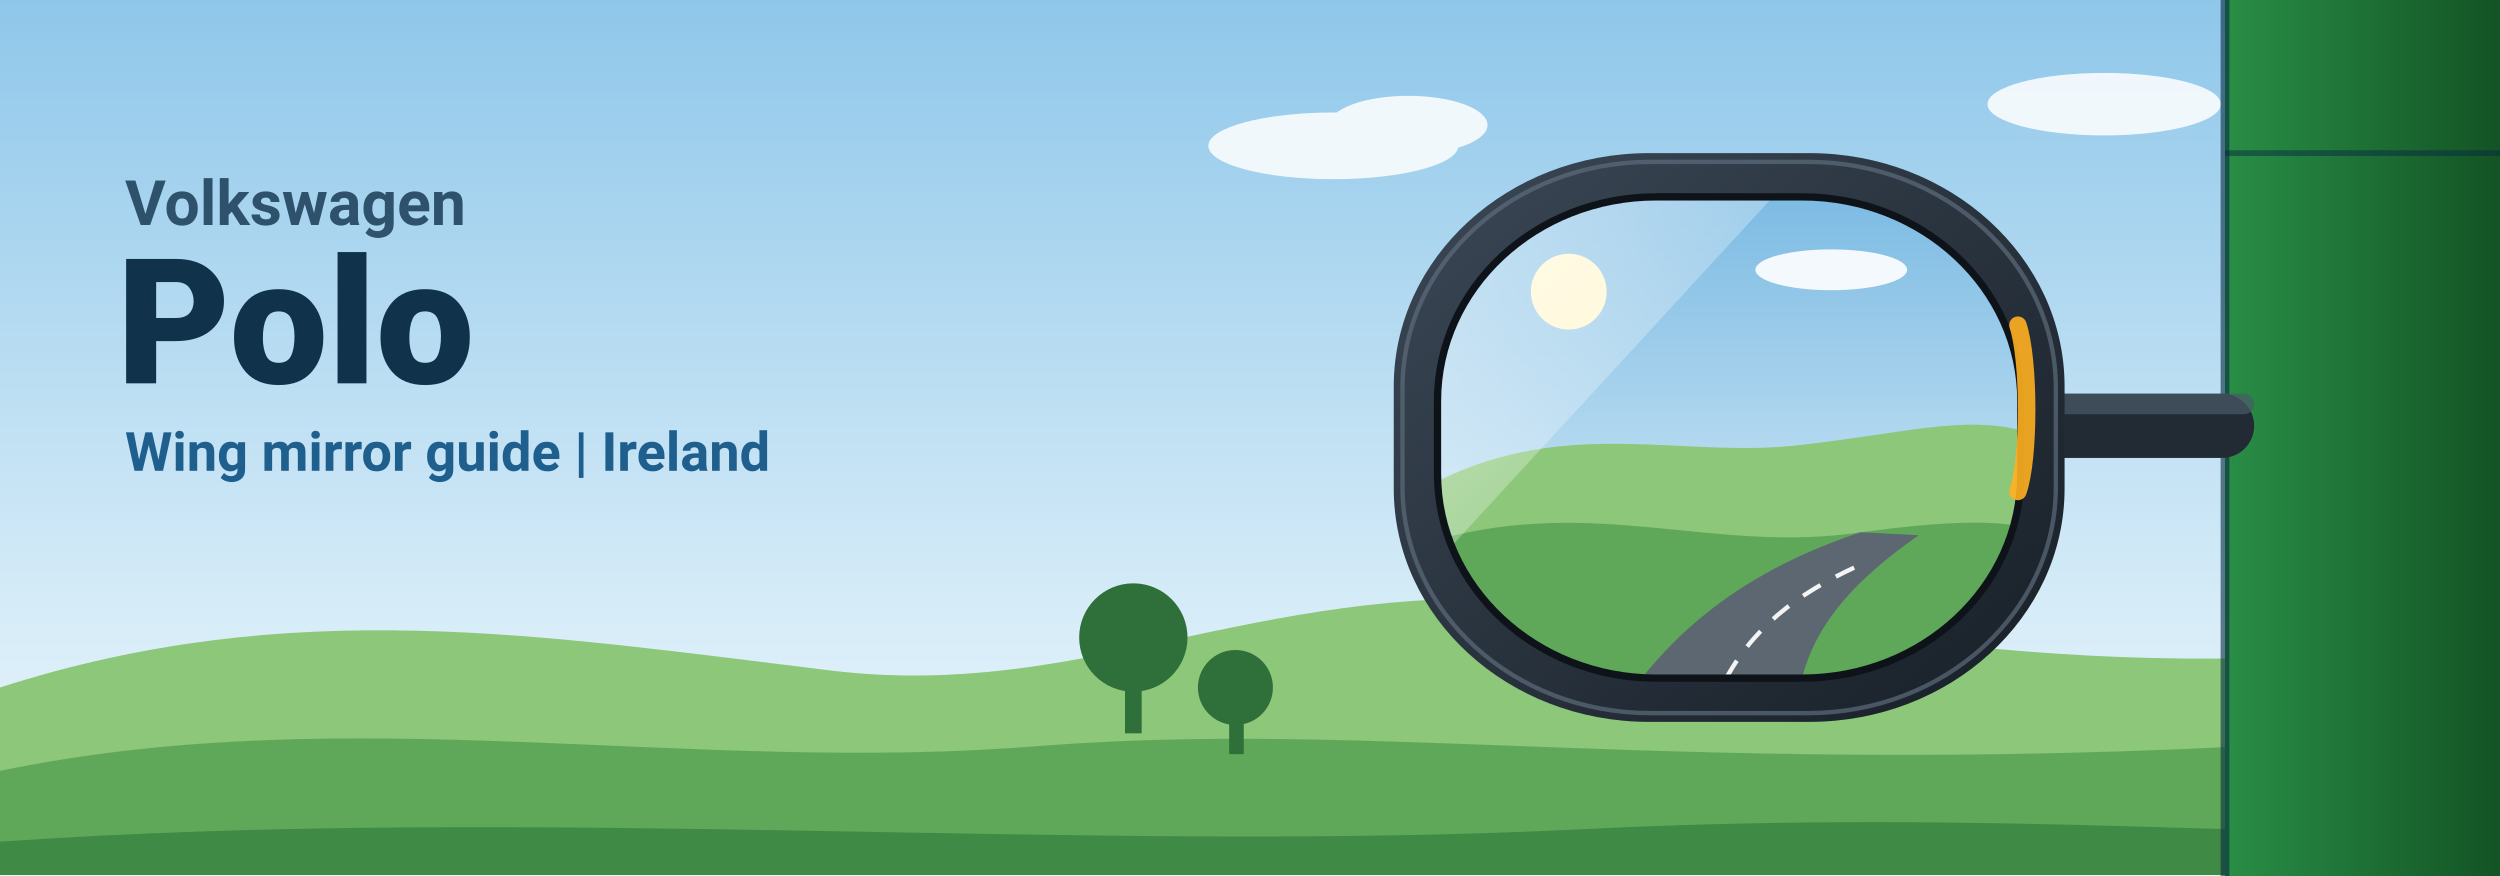
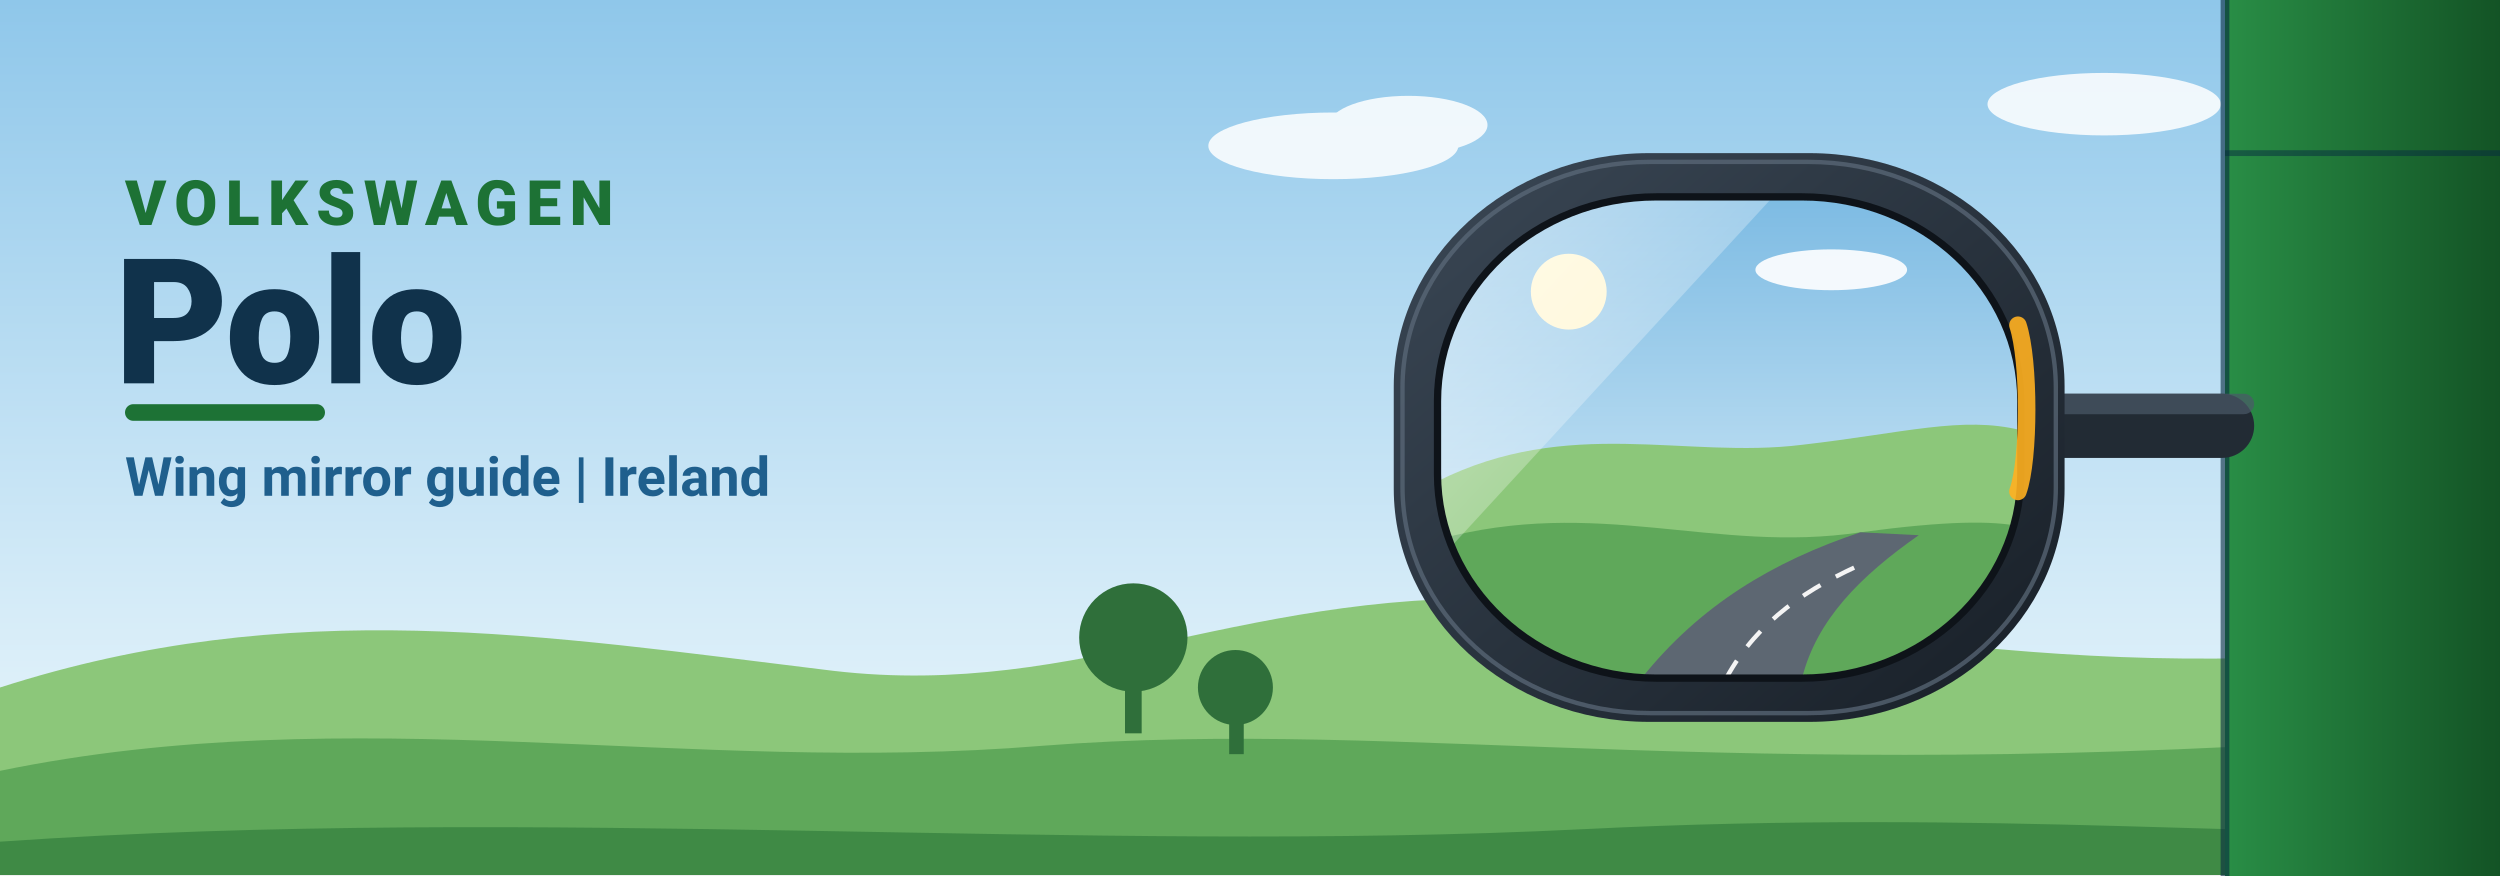
<svg xmlns="http://www.w3.org/2000/svg" viewBox="0 0 1200 420" width="1200" height="420" role="img" aria-label="Illustration of a Volkswagen Polo wing mirror reflecting green Irish hills">
  <defs>
    <linearGradient id="sky" x1="0" y1="0" x2="0" y2="1">
      <stop offset="0" stop-color="#8fc7ea" />
      <stop offset="0.7" stop-color="#d6ecf8" />
      <stop offset="1" stop-color="#eef8fc" />
    </linearGradient>
    <linearGradient id="glassSky" x1="0" y1="0" x2="0" y2="1">
      <stop offset="0" stop-color="#7dbbe3" />
      <stop offset="1" stop-color="#e3f3fb" />
    </linearGradient>
    <linearGradient id="housing" x1="0" y1="0" x2="1" y2="1">
      <stop offset="0" stop-color="#3b4856" />
      <stop offset="1" stop-color="#171e26" />
    </linearGradient>
    <linearGradient id="door" x1="0" y1="0" x2="1" y2="0">
      <stop offset="0" stop-color="hsl(137,55%,36%)" />
      <stop offset="1" stop-color="hsl(137,62%,20%)" />
    </linearGradient>
    <linearGradient id="shine" x1="0" y1="0" x2="1" y2="1">
      <stop offset="0" stop-color="#fff" stop-opacity="0.55" />
      <stop offset="1" stop-color="#fff" stop-opacity="0" />
    </linearGradient>
    <clipPath id="glassClip">
      <rect x="470" y="150" width="400" height="330" rx="150" ry="140" />
    </clipPath>
  </defs>
  <rect width="1200" height="420" fill="url(#sky)" />
  <g fill="#fff" opacity="0.85">
    <ellipse cx="640" cy="70" rx="60" ry="16" />
    <ellipse cx="676" cy="60" rx="38" ry="14" />
    <ellipse cx="1010" cy="50" rx="56" ry="15" />
  </g>
  <path d="M0 330 C140 285 260 305 400 322 C520 336 600 280 740 288 C880 296 1000 334 1200 306 L1200 420 L0 420Z" fill="#8cc77a" />
  <path d="M0 370 C170 335 330 372 500 358 C680 344 840 380 1200 350 L1200 420 L0 420Z" fill="#5fa85a" />
  <path d="M0 404 C260 386 520 410 760 398 C960 388 1100 404 1200 398 L1200 420 L0 420Z" fill="#3f8a45" />
  <g fill="#2f6f3a">
    <rect x="540" y="318" width="8" height="34" />
    <circle cx="544" cy="306" r="26" />
    <rect x="590" y="338" width="7" height="24" />
    <circle cx="593" cy="330" r="18" />
  </g>
  <g transform="translate(361,-10.5) scale(0.7)">
    <rect x="1010" y="0" width="190" height="630" fill="url(#door)" />
    <path d="M1010 0 L1010 630" stroke="#06293f" stroke-width="6" opacity="0.6" />
    <path d="M1010 120 H1200" stroke="#06293f" stroke-width="4" opacity="0.5" />
    <rect x="860" y="285" width="170" height="44" rx="22" fill="#222b34" />
    <rect x="860" y="285" width="170" height="14" rx="7" fill="#4a5968" opacity="0.7" />
    <rect x="440" y="120" width="460" height="390" rx="175" ry="160" fill="url(#housing)" />
    <rect x="446" y="126" width="448" height="378" rx="170" ry="155" fill="none" stroke="#5c6b7a" stroke-width="3" opacity="0.7" />
    <g clip-path="url(#glassClip)">
      <rect x="470" y="150" width="400" height="330" fill="url(#glassSky)" />
      <circle cx="560" cy="215" r="26" fill="#fff6cf" />
      <ellipse cx="740" cy="200" rx="52" ry="14" fill="#fff" opacity="0.9" />
      <path d="M470 345 C560 300 640 330 720 320 C790 312 830 300 870 310 L870 480 L470 480Z" fill="#8cc77a" />
      <path d="M470 385 C580 355 660 395 760 380 C820 372 850 372 870 376 L870 480 L470 480Z" fill="#5fa85a" />
      <path d="M610 480 C650 430 700 400 760 380 L800 382 C760 410 730 440 720 480Z" fill="#5d6772" />
      <path d="M668 480 C690 440 724 418 765 400" stroke="#f4f4f4" stroke-width="3" stroke-dasharray="14 12" fill="none" />
      <path d="M470 150 L700 150 L470 400Z" fill="url(#shine)" />
    </g>
    <rect x="470" y="150" width="400" height="330" rx="150" ry="140" fill="none" stroke="#0e1319" stroke-width="5" />
    <path d="M868 238 C876 262 876 330 868 352" stroke="#ffb020" stroke-width="12" stroke-linecap="round" fill="none" opacity="0.9" />
  </g>
  <g font-family="system-ui,-apple-system,'Segoe UI',Roboto,Arial,sans-serif" fill="#10324b">
-     <text x="60" y="108" font-size="30" font-weight="600" opacity="0.8">Volkswagen</text>
-     <text x="56" y="184" font-size="84" font-weight="800">Polo</text>
-     <text x="60" y="226" font-size="26" font-weight="600" fill="#1f5f8d">Wing mirror guide  |  Ireland</text>
+     <text x="60" y="108" font-size="30" font-weight="800" letter-spacing="4" fill="hsl(137,60%,28%)" opacity="1">VOLKSWAGEN</text>
+     <text x="55" y="184" font-size="84" font-weight="900" letter-spacing="-1">Polo</text>
+     <rect x="60" y="194" width="96" height="8" rx="4" fill="hsl(137,60%,28%)" />
+     <text x="60" y="238" font-size="26" font-weight="600" fill="#1f5f8d">Wing mirror guide  |  Ireland</text>
  </g>
</svg>
